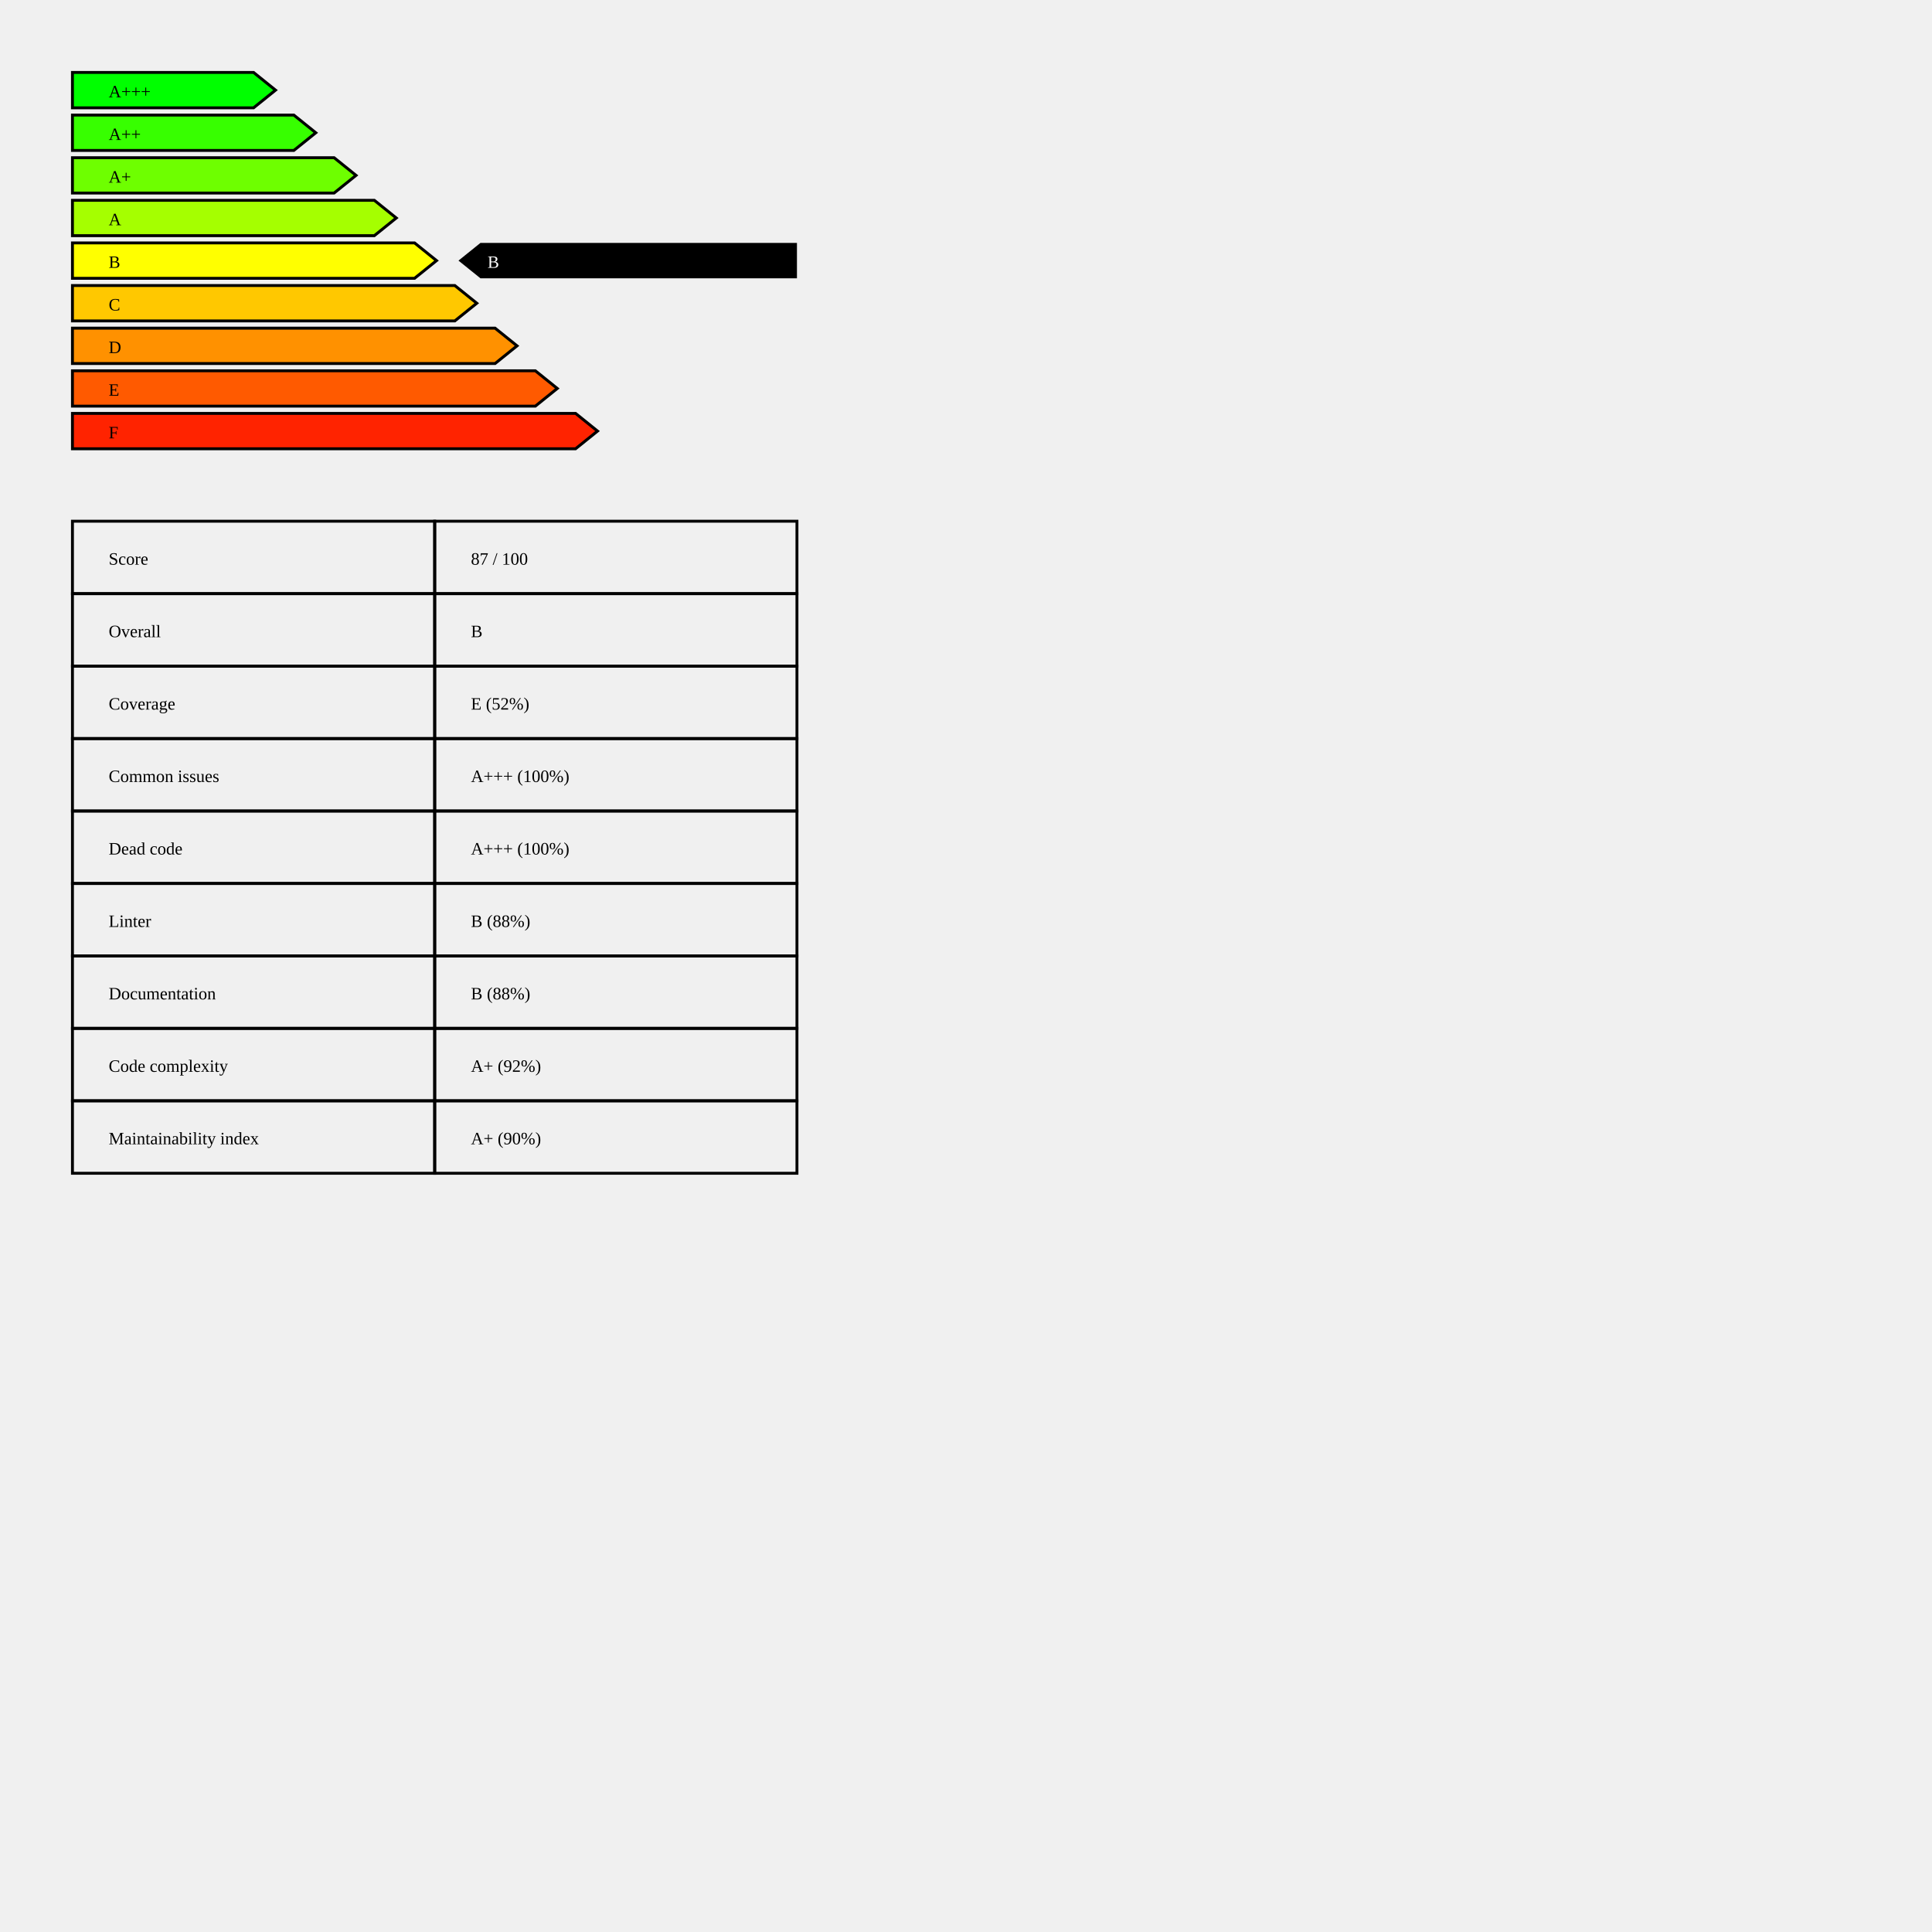
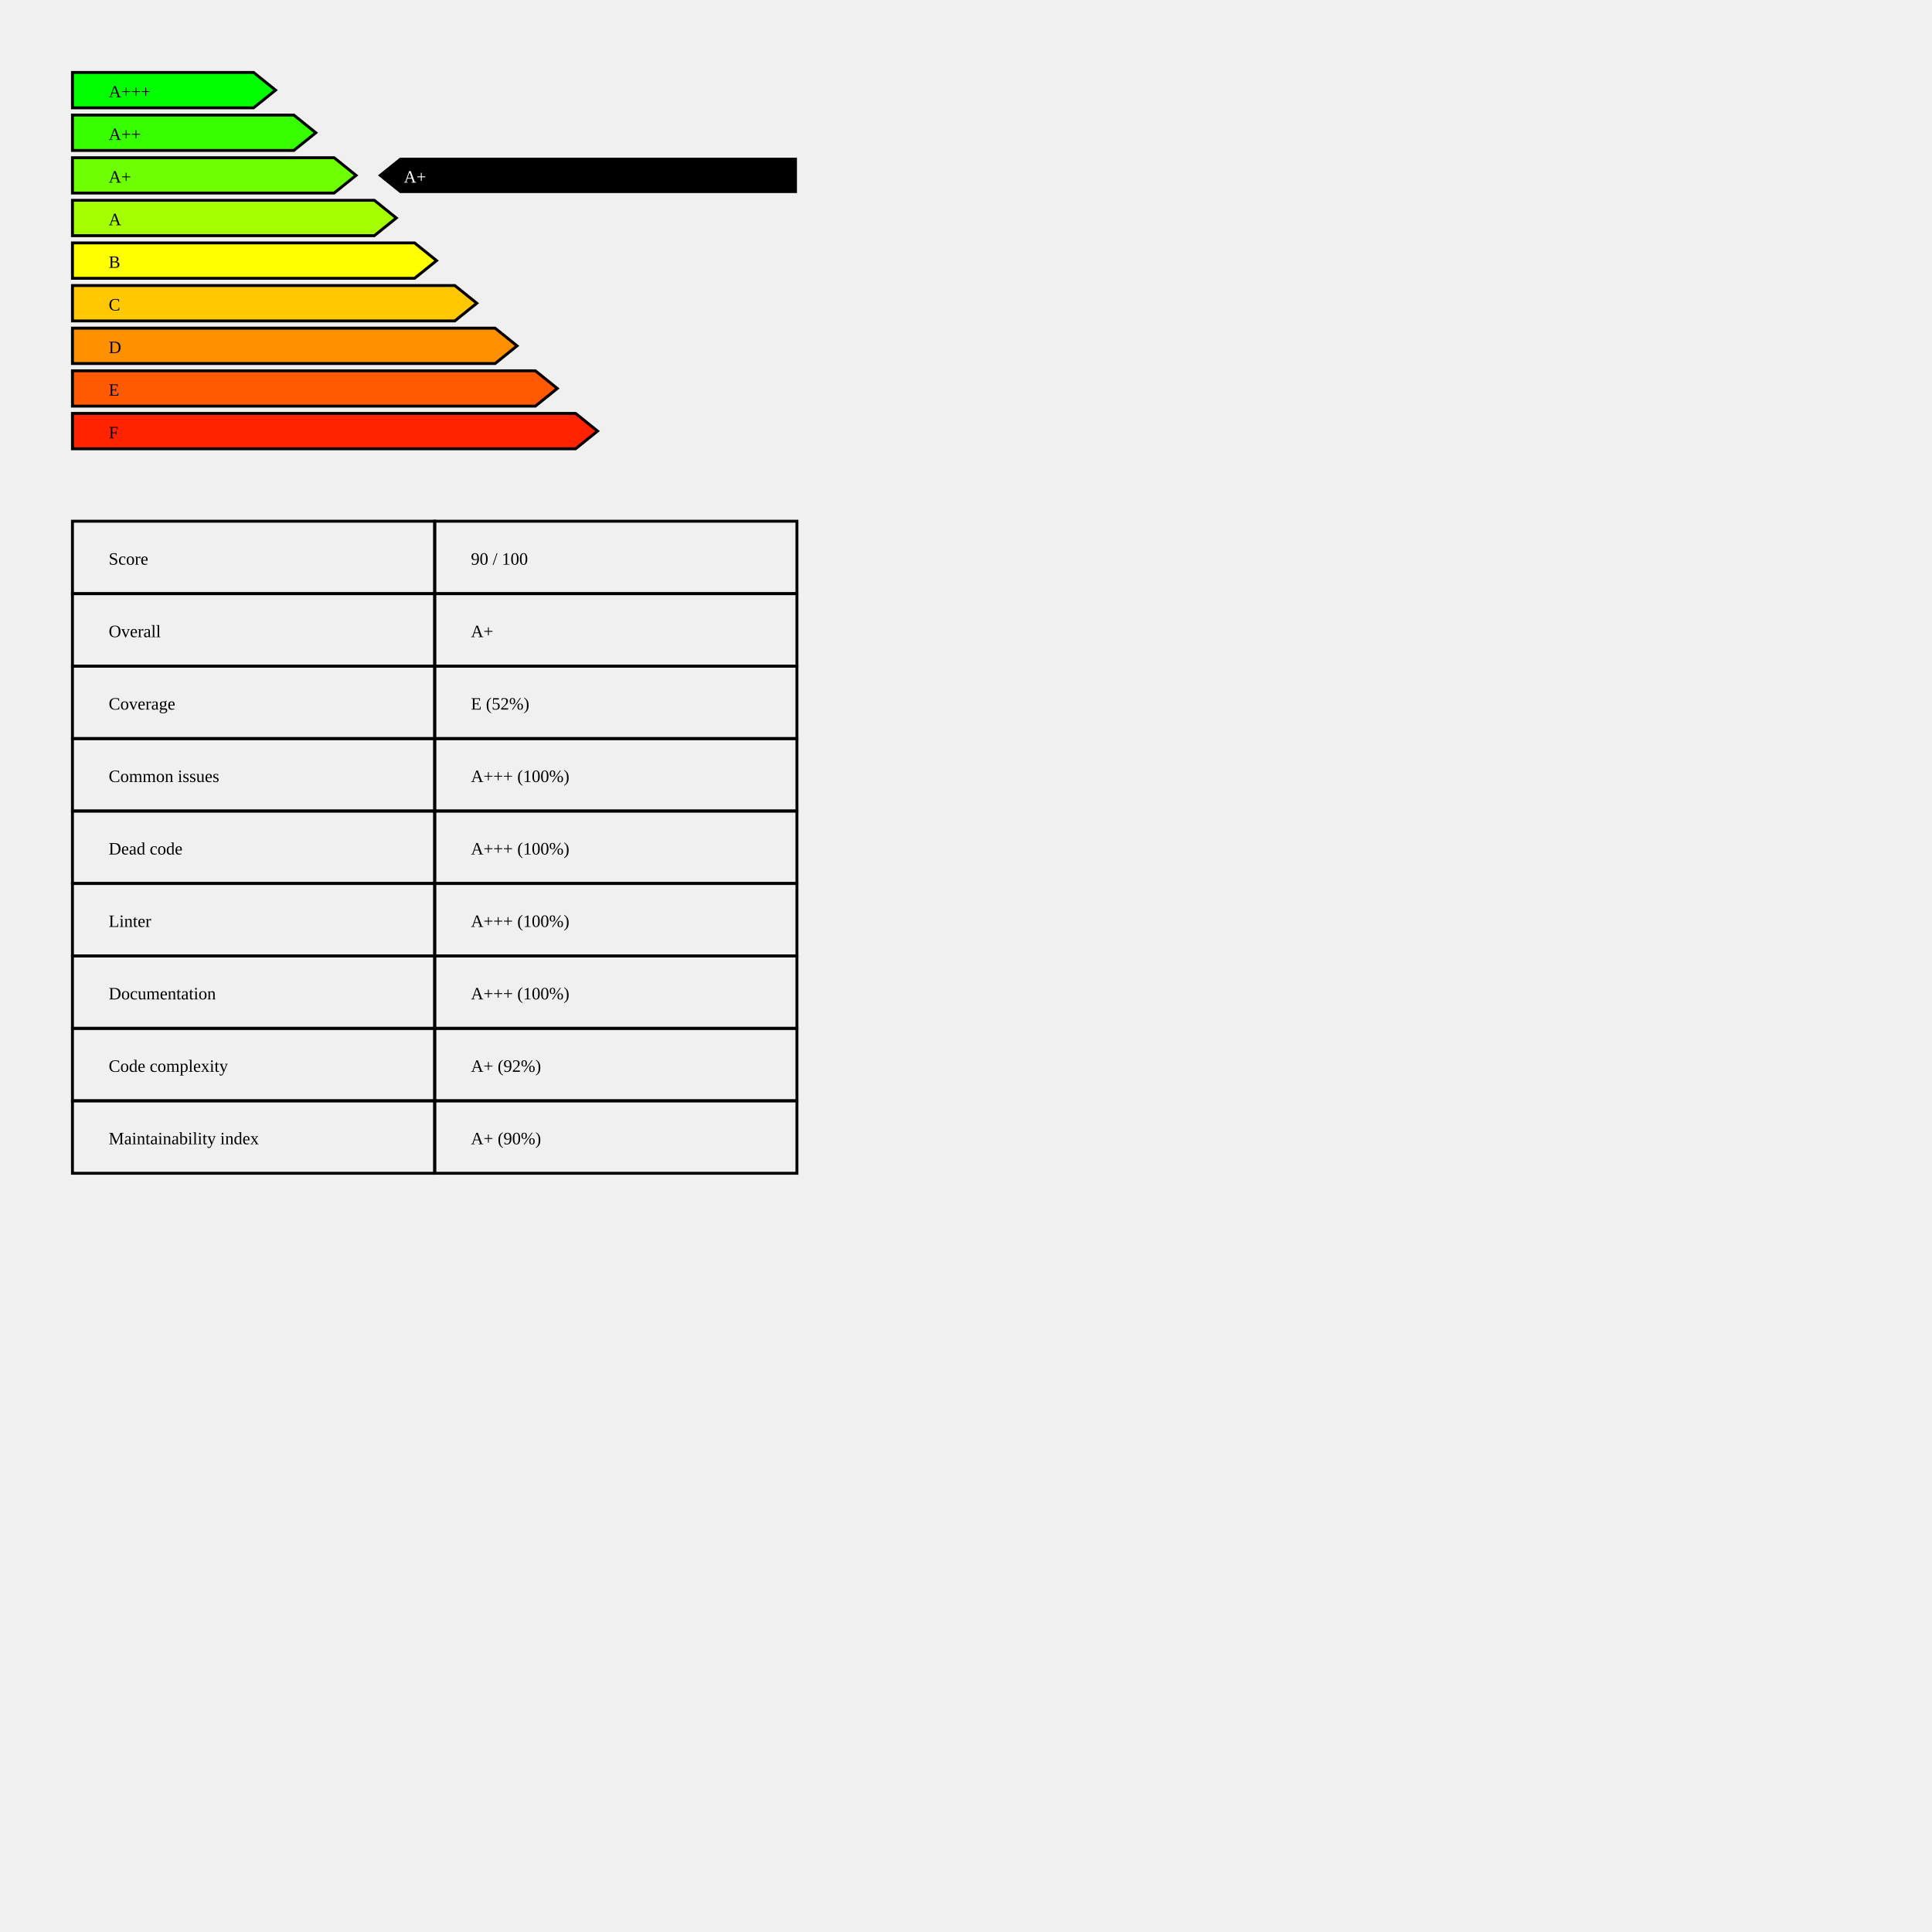
<svg xmlns="http://www.w3.org/2000/svg" baseProfile="full" height="1000pt" version="1.1" width="1000pt">
  <defs />
  <polygon points="50,50.0 175.0,50.0 190.152,62.206 175.0,74.412 50,74.412 50,50.0" style="fill:rgb(0 255 0);stroke:black;stroke-width:2;" />
  <text x="75.0" y="67.206">A+++</text>
  <polygon points="50,79.412 202.778,79.412 217.929,91.618 202.778,103.824 50,103.824 50,79.412" style="fill:rgb(55 255 0);stroke:black;stroke-width:2;" />
  <text x="75.0" y="96.618">A++</text>
  <polygon points="50,108.824 230.556,108.824 245.707,121.029 230.556,133.235 50,133.235 50,108.824" style="fill:rgb(110 255 0);stroke:black;stroke-width:2;" />
  <text x="75.0" y="126.029">A+</text>
  <polygon points="50,138.235 258.333,138.235 273.485,150.441 258.333,162.647 50,162.647 50,138.235" style="fill:rgb(165 255 0);stroke:black;stroke-width:2;" />
  <text x="75.0" y="155.441">A</text>
  <polygon points="50,167.647 286.111,167.647 301.263,179.853 286.111,192.059 50,192.059 50,167.647" style="fill:rgb(255 255 0);stroke:black;stroke-width:2;" />
  <text x="75.0" y="184.853">B</text>
  <polygon points="50,197.059 313.889,197.059 329.04,209.265 313.889,221.471 50,221.471 50,197.059" style="fill:rgb(255 200 0);stroke:black;stroke-width:2;" />
  <text x="75.0" y="214.265">C</text>
  <polygon points="50,226.471 341.667,226.471 356.818,238.676 341.667,250.882 50,250.882 50,226.471" style="fill:rgb(255 145 0);stroke:black;stroke-width:2;" />
  <text x="75.0" y="243.676">D</text>
  <polygon points="50,255.882 369.444,255.882 384.596,268.088 369.444,280.294 50,280.294 50,255.882" style="fill:rgb(255 90 0);stroke:black;stroke-width:2;" />
  <text x="75.0" y="273.088">E</text>
  <polygon points="50,285.294 397.222,285.294 412.374,297.5 397.222,309.706 50,309.706 50,285.294" style="fill:rgb(255 35 0);stroke:black;stroke-width:2;" />
  <text x="75.0" y="302.5">F</text>
-   <polygon points="331.566,167.647 316.414,179.853 331.566,192.059 550,192.059 550,167.647" style="fill:black;" />
-   <text fill="white" x="336.465" y="184.853">B</text>
+   <polygon points="276.01,108.824 260.859,121.029 276.01,133.235 550,133.235 550,108.824" style="fill:black;" />
+   <text fill="white" x="278.687" y="126.029">A+</text>
  <text x="75.0" y="389.706">Score</text>
-   <text x="325.0" y="389.706">87 / 100</text>
+   <text x="325.0" y="389.706">90 / 100</text>
  <polygon points="50,359.706 300,359.706 300,409.706 50,409.706 50,359.706" style="fill:none; stroke:black;stroke-width:2;" />
  <polygon points="300,359.706 550,359.706 550,409.706 300,409.706 300,359.706" style="fill:none; stroke:black;stroke-width:2;" />
  <text x="75.0" y="439.706">Overall</text>
-   <text x="325.0" y="439.706">B</text>
+   <text x="325.0" y="439.706">A+</text>
  <polygon points="50,409.706 300,409.706 300,459.706 50,459.706 50,409.706" style="fill:none; stroke:black;stroke-width:2;" />
  <polygon points="300,409.706 550,409.706 550,459.706 300,459.706 300,409.706" style="fill:none; stroke:black;stroke-width:2;" />
  <text x="75.0" y="489.706">Coverage</text>
  <text x="325.0" y="489.706">E  (52%)</text>
  <polygon points="50,459.706 300,459.706 300,509.706 50,509.706 50,459.706" style="fill:none; stroke:black;stroke-width:2;" />
  <polygon points="300,459.706 550,459.706 550,509.706 300,509.706 300,459.706" style="fill:none; stroke:black;stroke-width:2;" />
  <text x="75.0" y="539.706">Common issues</text>
  <text x="325.0" y="539.706">A+++  (100%)</text>
  <polygon points="50,509.706 300,509.706 300,559.706 50,559.706 50,509.706" style="fill:none; stroke:black;stroke-width:2;" />
  <polygon points="300,509.706 550,509.706 550,559.706 300,559.706 300,509.706" style="fill:none; stroke:black;stroke-width:2;" />
  <text x="75.0" y="589.706">Dead code</text>
  <text x="325.0" y="589.706">A+++  (100%)</text>
  <polygon points="50,559.706 300,559.706 300,609.706 50,609.706 50,559.706" style="fill:none; stroke:black;stroke-width:2;" />
  <polygon points="300,559.706 550,559.706 550,609.706 300,609.706 300,559.706" style="fill:none; stroke:black;stroke-width:2;" />
  <text x="75.0" y="639.706">Linter</text>
-   <text x="325.0" y="639.706">B  (88%)</text>
+   <text x="325.0" y="639.706">A+++  (100%)</text>
  <polygon points="50,609.706 300,609.706 300,659.706 50,659.706 50,609.706" style="fill:none; stroke:black;stroke-width:2;" />
  <polygon points="300,609.706 550,609.706 550,659.706 300,659.706 300,609.706" style="fill:none; stroke:black;stroke-width:2;" />
  <text x="75.0" y="689.706">Documentation</text>
-   <text x="325.0" y="689.706">B  (88%)</text>
+   <text x="325.0" y="689.706">A+++  (100%)</text>
  <polygon points="50,659.706 300,659.706 300,709.706 50,709.706 50,659.706" style="fill:none; stroke:black;stroke-width:2;" />
  <polygon points="300,659.706 550,659.706 550,709.706 300,709.706 300,659.706" style="fill:none; stroke:black;stroke-width:2;" />
  <text x="75.0" y="739.706">Code complexity</text>
  <text x="325.0" y="739.706">A+  (92%)</text>
  <polygon points="50,709.706 300,709.706 300,759.706 50,759.706 50,709.706" style="fill:none; stroke:black;stroke-width:2;" />
  <polygon points="300,709.706 550,709.706 550,759.706 300,759.706 300,709.706" style="fill:none; stroke:black;stroke-width:2;" />
  <text x="75.0" y="789.706">Maintainability index</text>
  <text x="325.0" y="789.706">A+  (90%)</text>
  <polygon points="50,759.706 300,759.706 300,809.706 50,809.706 50,759.706" style="fill:none; stroke:black;stroke-width:2;" />
  <polygon points="300,759.706 550,759.706 550,809.706 300,809.706 300,759.706" style="fill:none; stroke:black;stroke-width:2;" />
</svg>
